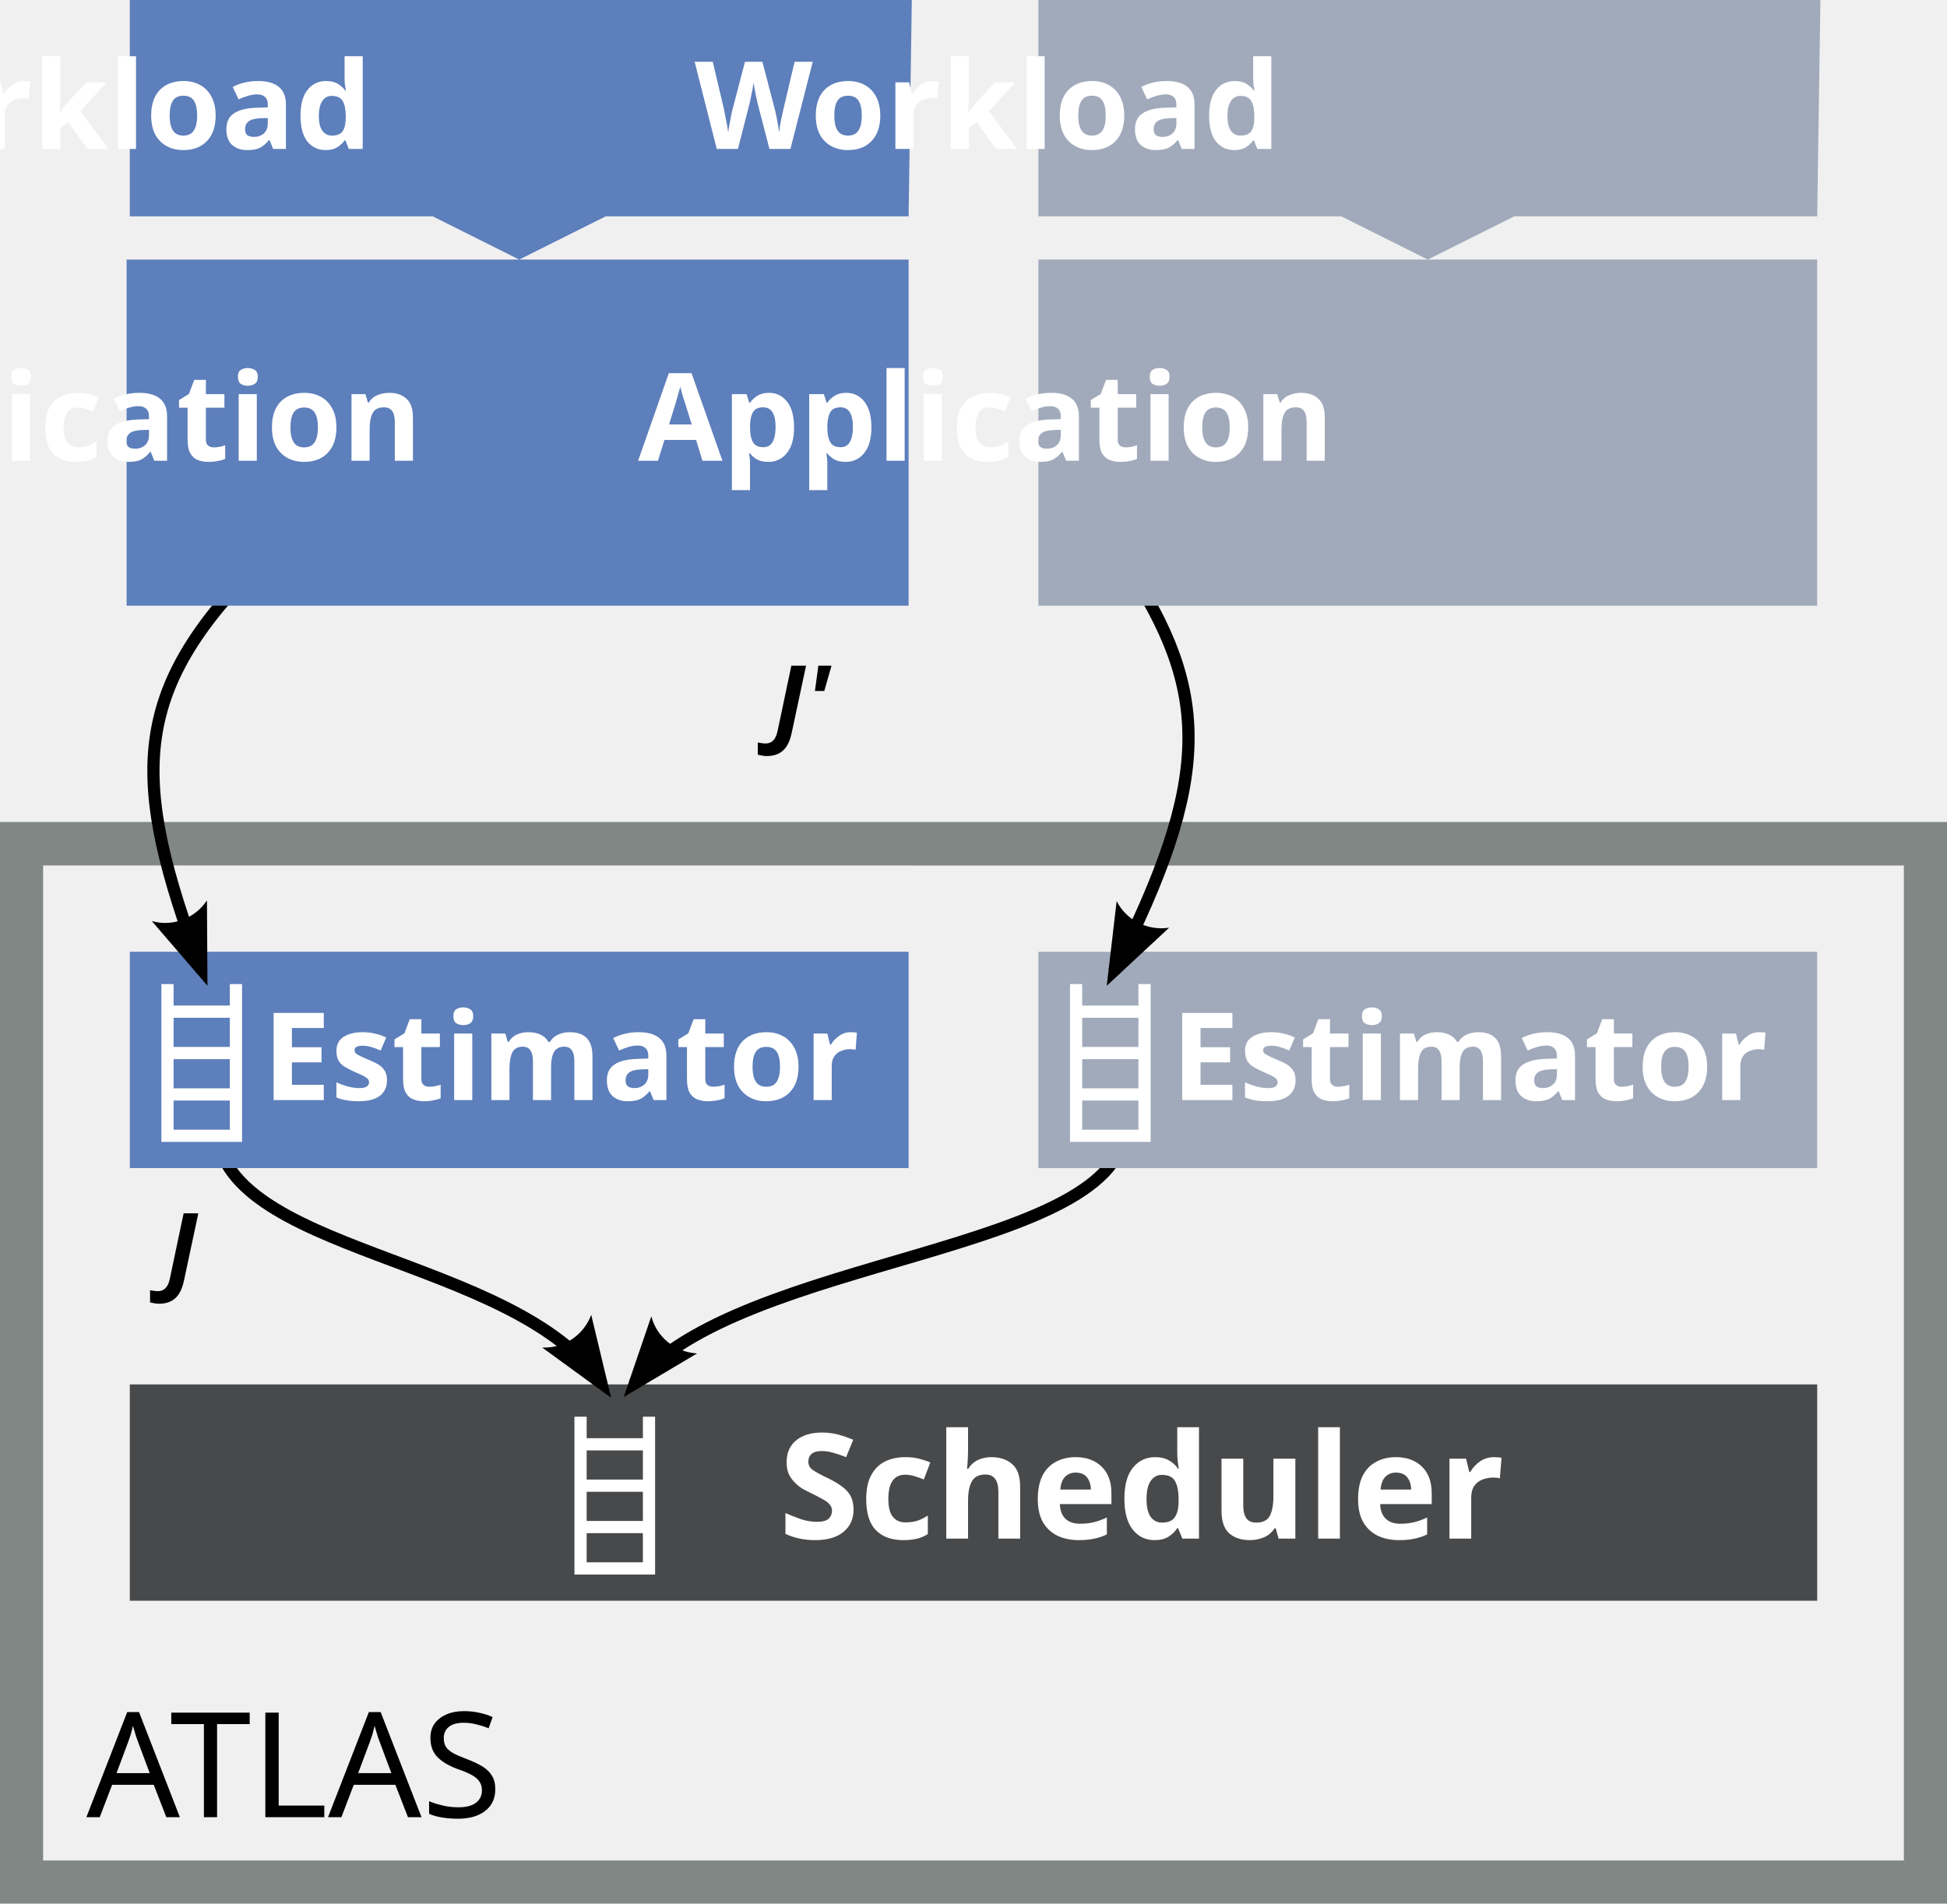
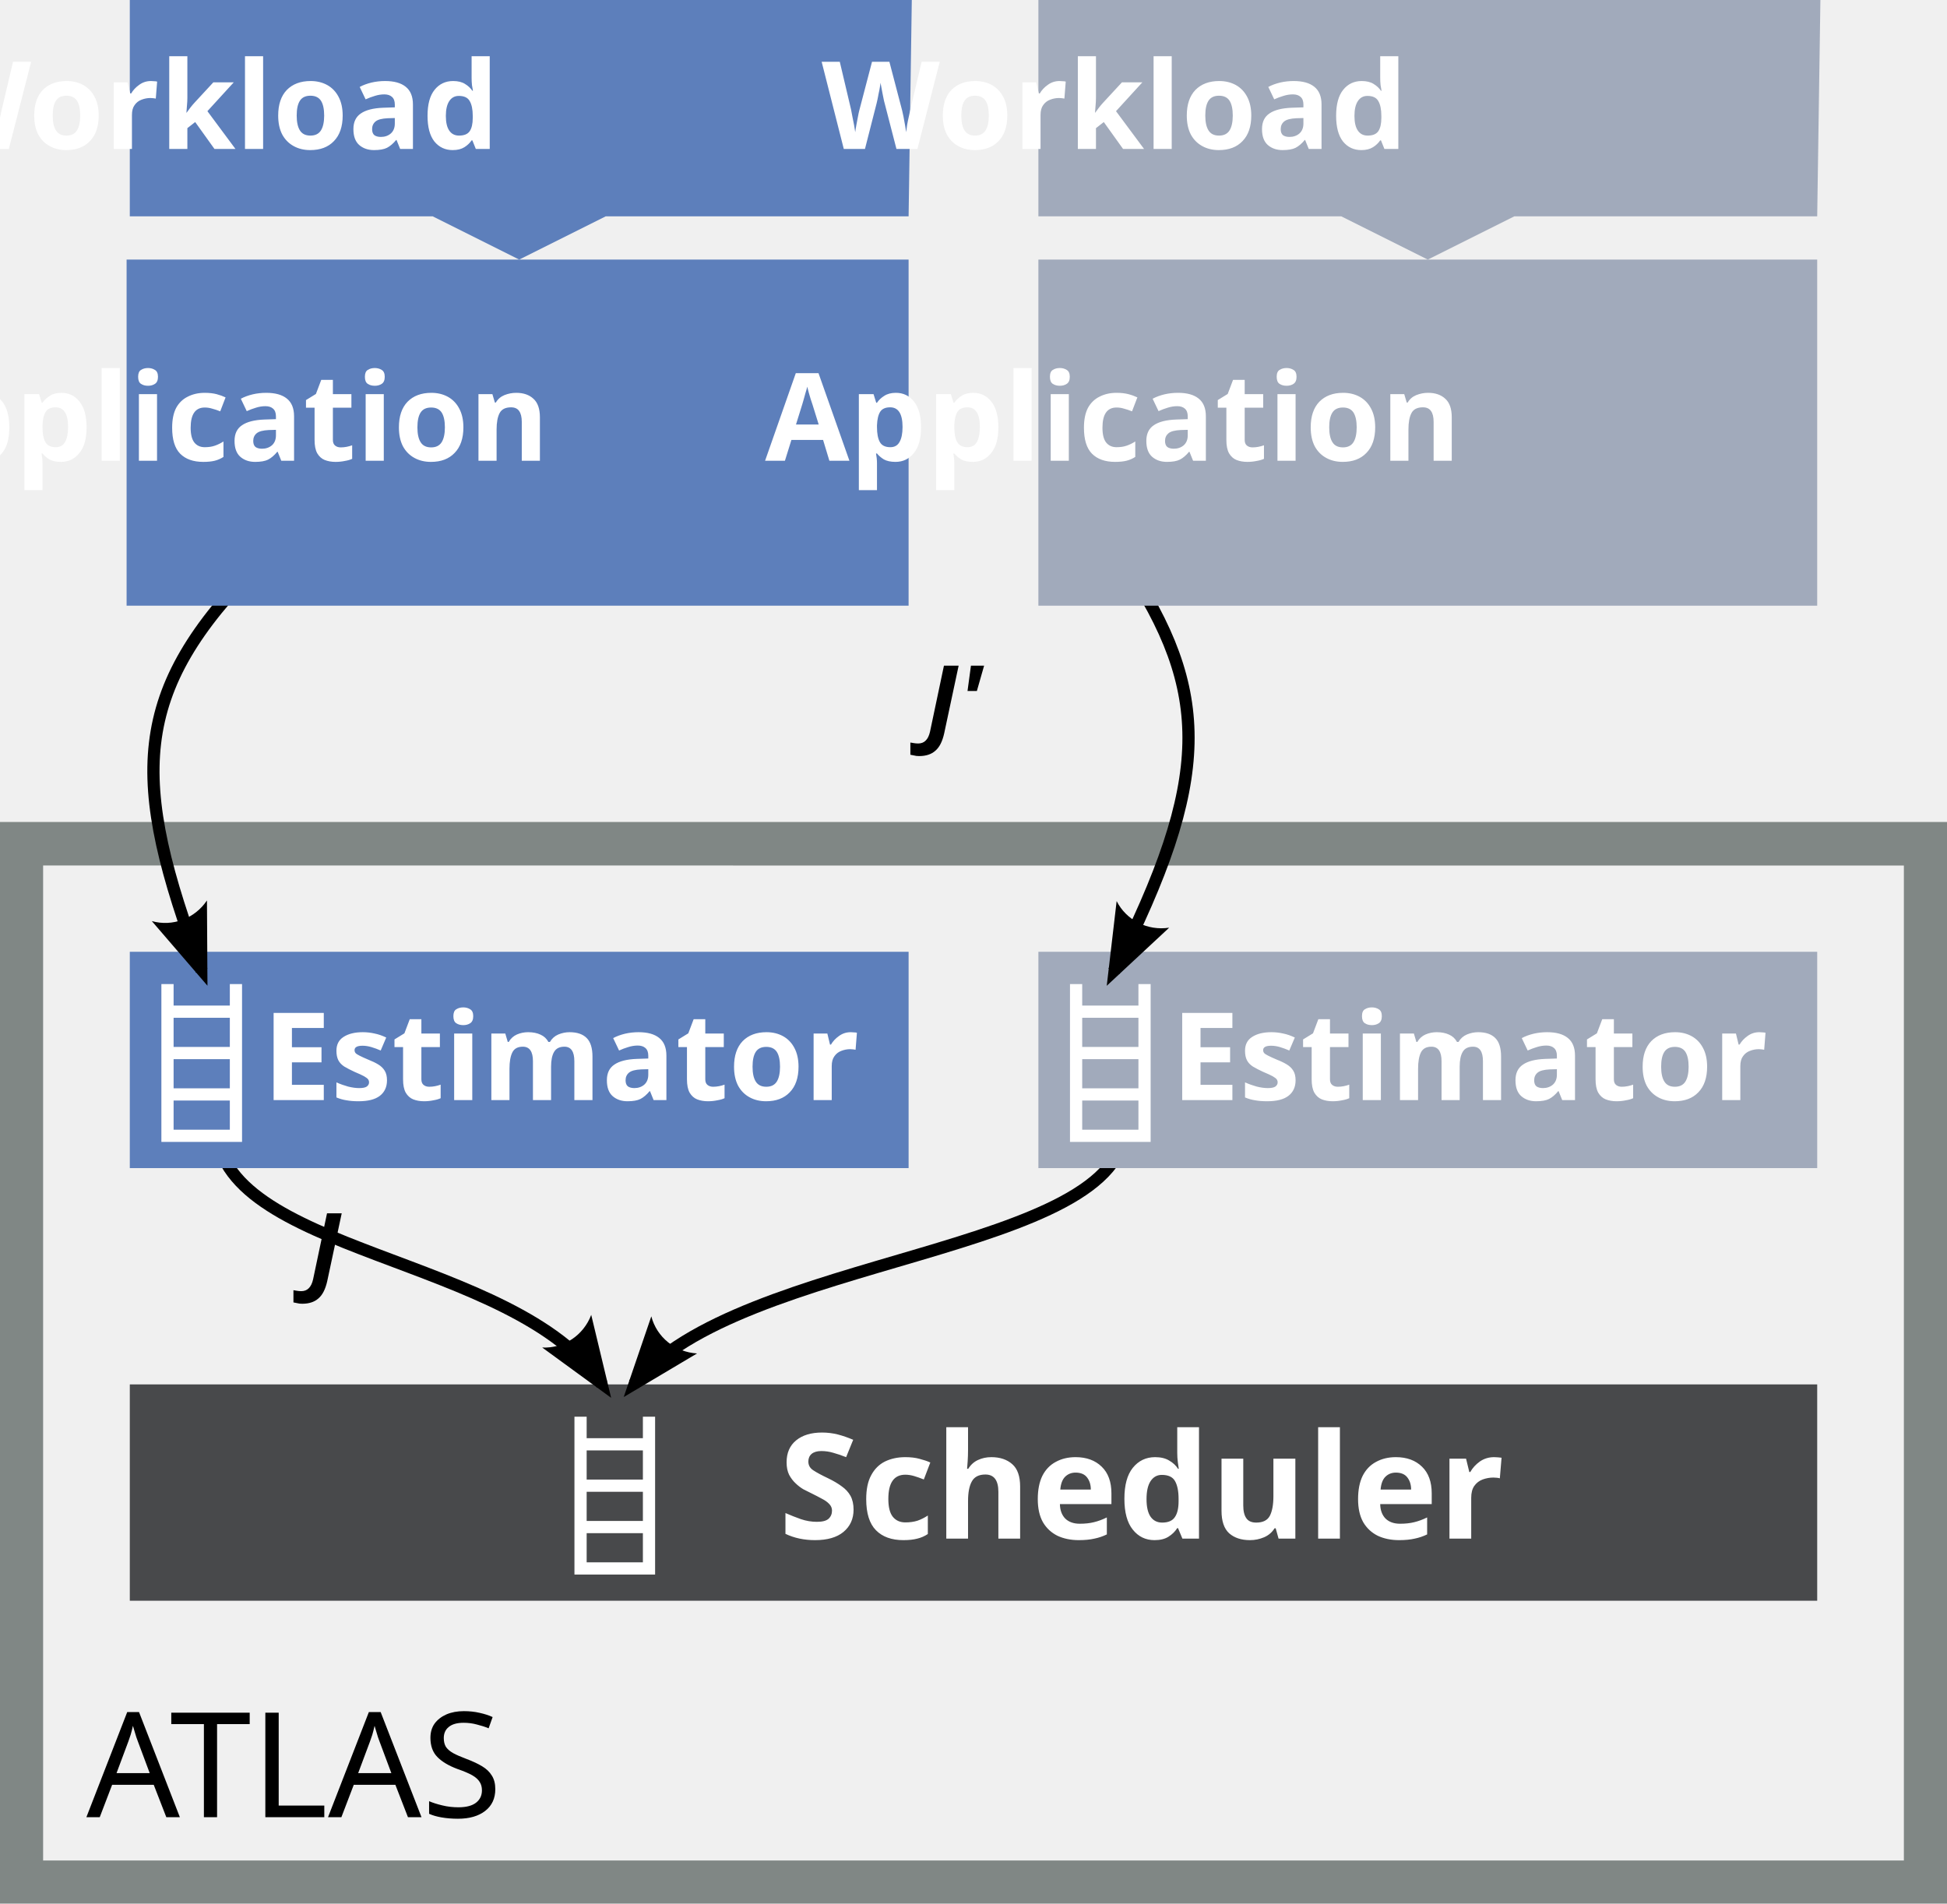
- <svg xmlns="http://www.w3.org/2000/svg" width="159.449" height="155.905" id="svg2" version="1.1">
+ <svg xmlns="http://www.w3.org/2000/svg" width="4.5cm" height="4.4cm" id="svg2" version="1.1" viewBox="0 0 159.449 155.905">
  <defs id="defs4">
    <marker orient="auto" refY="0" refX="0" id="Arrow2Mend" style="overflow:visible">
      <path id="path3850" style="font-size:12px;fill-rule:evenodd;stroke-width:0.625;stroke-linejoin:round" d="M 8.719,4.034 -2.207,0.016 8.719,-4.002 c -1.745,2.372 -1.735,5.617 -6e-7,8.035 z" transform="scale(-0.6,-0.6)" />
    </marker>
  </defs>
-   <g id="layer1" transform="translate(0,-896.4554)">
-     <g id="g3064" transform="translate(-0.01205709,35.4483)">
-       <path id="rect3787" d="m 0.012,928.33 0,88.583 159.449,0 0,-88.583 z m 3.531,3.562 152.386,0.004 0,81.489 -152.386,0 z" style="fill:#808785;fill-opacity:1;stroke:none" />
-       <text id="text3792" y="1009.841" x="7.087" style="font-size:40px;font-style:normal;font-weight:normal;line-height:125%;letter-spacing:0px;word-spacing:0px;fill:#000000;fill-opacity:1;stroke:none;font-family:Sans" xml:space="preserve">
-         <tspan style="font-size:12px;font-style:normal;font-variant:normal;font-weight:300;font-stretch:normal;text-align:start;line-height:125%;writing-mode:lr-tb;text-anchor:start;fill:#000000;fill-opacity:1;font-family:Gill Sans;-inkscape-font-specification:Gill Sans Light" y="1009.841" x="7.087" id="tspan3794">ATLAS</tspan>
-       </text>
-     </g>
-     <g id="g3032" transform="translate(3.543314,-24.80321)">
-       <rect y="1034.644" x="7.087" height="17.717" width="138.189" id="rect3761" style="fill:#48494b;fill-opacity:1;stroke:none" />
-       <text id="text3763" y="1047.274" x="60.236" style="font-size:40px;font-style:normal;font-weight:normal;line-height:125%;letter-spacing:0px;word-spacing:0px;fill:#000000;fill-opacity:1;stroke:none;font-family:Sans" xml:space="preserve">
-         <tspan style="font-size:12px;font-style:normal;font-variant:normal;font-weight:bold;font-stretch:normal;text-align:start;line-height:125%;writing-mode:lr-tb;text-anchor:start;fill:#ffffff;fill-opacity:1;font-family:Gill Sans;-inkscape-font-specification:Gill Sans Bold" y="1047.274" x="60.236" id="tspan3765">Scheduler</tspan>
-       </text>
-       <path id="path3837" style="fill:none;stroke:#ffffff;stroke-width:1;stroke-linecap:butt;stroke-linejoin:miter;stroke-miterlimit:4;stroke-opacity:1;stroke-dasharray:none" d="m 44.001,1039.549 5.605,0 m -5.605,3.389 5.605,0 m -5.605,3.389 5.605,0 m -5.605,-9.038 0,12.427 5.605,0 0,-12.427" />
-     </g>
-     <g id="g5413">
-       <path transform="translate(0,878.7388)" id="path3866" d="m 17.717,109.843 c 0,10.63 24.503,10.63 31.589,21.26" style="fill:none;stroke:#000000;stroke-width:1px;stroke-linecap:butt;stroke-linejoin:miter;stroke-opacity:1;marker-end:url(#Arrow2Mend)" />
-       <path style="fill:none;stroke:#000000;stroke-width:1px;stroke-linecap:butt;stroke-linejoin:miter;stroke-opacity:1;marker-end:url(#Arrow2Mend)" d="m 92.126,109.843 c 0,10.63 -31.59,10.63 -40.22,21.26" id="path4056" transform="translate(0,878.7388)" />
-       <text id="text4087" y="1001.547" x="52.608" style="font-size:40px;font-style:normal;font-weight:normal;line-height:125%;letter-spacing:0px;word-spacing:0px;fill:#000000;fill-opacity:1;stroke:none;font-family:Sans" xml:space="preserve">
-         <tspan style="font-size:8px;font-style:italic;font-variant:normal;font-weight:bold;font-stretch:normal;font-family:Gill Sans;-inkscape-font-specification:Gill Sans Bold Italic;text-anchor:middle;text-align:center" y="1001.547" x="51.264" id="tspan4089">J</tspan>
-       </text>
-     </g>
-     <g id="g3841" transform="translate(10.62992,74.31364)">
-       <rect style="fill:#5d7fbb;fill-opacity:1;stroke:none" id="rect3843" width="63.78" height="17.717" x="0" y="900.094" />
-       <path d="m 3.087,904.999 5.605,0 m -5.605,3.389 5.605,0 m -5.605,3.389 5.605,0 m -5.605,-9.038 0,12.427 5.605,0 0,-12.427" style="fill:none;stroke:#ffffff;stroke-width:1;stroke-linecap:butt;stroke-linejoin:miter;stroke-miterlimit:4;stroke-opacity:1;stroke-dasharray:none" id="path3849" />
-       <text xml:space="preserve" style="font-size:40px;font-style:normal;font-weight:normal;line-height:125%;letter-spacing:0px;word-spacing:0px;fill:#000000;fill-opacity:1;stroke:none;font-family:Sans" x="10.873" y="912.243" id="text3845">
-         <tspan id="tspan3847" x="10.873" y="912.243" style="font-size:10px;font-style:normal;font-variant:normal;font-weight:bold;font-stretch:normal;text-align:start;line-height:125%;writing-mode:lr-tb;text-anchor:start;fill:#ffffff;fill-opacity:1;font-family:Gill Sans;-inkscape-font-specification:Gill Sans Bold">Estimator</tspan>
-       </text>
-     </g>
-     <g transform="translate(85.03937,74.31364)" id="g3856">
-       <rect y="900.094" x="0" height="17.717" width="63.78" id="rect3858" style="fill:#a1aabb;fill-opacity:1;stroke:none" />
-       <path id="path3860" style="fill:none;stroke:#ffffff;stroke-width:1;stroke-linecap:butt;stroke-linejoin:miter;stroke-miterlimit:4;stroke-opacity:1;stroke-dasharray:none" d="m 3.087,904.999 5.605,0 m -5.605,3.389 5.605,0 m -5.605,3.389 5.605,0 m -5.605,-9.038 0,12.427 5.605,0 0,-12.427" />
-       <text id="text3862" y="912.243" x="10.873" style="font-size:40px;font-style:normal;font-weight:normal;line-height:125%;letter-spacing:0px;word-spacing:0px;fill:#000000;fill-opacity:1;stroke:none;font-family:Sans" xml:space="preserve">
-         <tspan style="font-size:10px;font-style:normal;font-variant:normal;font-weight:bold;font-stretch:normal;text-align:start;line-height:125%;writing-mode:lr-tb;text-anchor:start;fill:#ffffff;fill-opacity:1;font-family:Gill Sans;-inkscape-font-specification:Gill Sans Bold" y="912.243" x="10.873" id="tspan3864">Estimator</tspan>
-       </text>
-     </g>
-     <g id="g5419">
-       <path style="fill:none;stroke:#000000;stroke-width:1px;stroke-linecap:butt;stroke-linejoin:miter;stroke-opacity:1;marker-end:url(#Arrow2Mend)" d="M 21.26,942.518 C 10.63,953.148 10.63,960.235 16.517,975.951" id="path4058" />
-       <text id="text4079" y="956.692" x="19.808" style="font-size:40px;font-style:normal;font-weight:normal;line-height:125%;letter-spacing:0px;word-spacing:0px;fill:#000000;fill-opacity:1;stroke:none;font-family:Sans" xml:space="preserve">
-         <tspan style="font-size:8px;font-style:italic;font-variant:normal;font-weight:bold;font-stretch:normal;font-family:Gill Sans;-inkscape-font-specification:Gill Sans Bold Italic;text-anchor:middle;text-align:center" y="956.692" x="17.717" id="tspan4081">J'</tspan>
-       </text>
-     </g>
-     <g id="g5424">
-       <path id="path4060" d="M 92.126,942.518 C 99.213,953.148 99.213,960.235 91.226,976.008" style="fill:none;stroke:#000000;stroke-width:1px;stroke-linecap:butt;stroke-linejoin:miter;stroke-opacity:1;marker-end:url(#Arrow2Mend)" />
-       <text xml:space="preserve" style="font-size:40px;font-style:normal;font-weight:normal;line-height:125%;letter-spacing:0px;word-spacing:0px;fill:#000000;fill-opacity:1;stroke:none;font-family:Sans" x="104.148" y="956.692" id="text4083">
-         <tspan id="tspan4085" x="102.056" y="956.692" style="font-size:8px;font-style:italic;font-variant:normal;font-weight:bold;font-stretch:normal;font-family:Gill Sans;-inkscape-font-specification:Gill Sans Bold Italic;text-anchor:middle;text-align:center">J'</tspan>
-       </text>
-     </g>
-     <g id="g3095" transform="translate(3.543306,35.43309)">
-       <rect y="882.282" x="6.824" height="28.346" width="64.042" id="rect3796" style="fill:#5d7fbb;fill-opacity:1;stroke:none" />
-       <text id="text3800" y="898.755" x="38.939" style="font-size:40px;font-style:normal;font-weight:normal;line-height:125%;letter-spacing:0px;word-spacing:0px;fill:#000000;fill-opacity:1;stroke:none;font-family:Sans" xml:space="preserve">
-         <tspan style="font-size:10px;font-style:normal;font-variant:normal;font-weight:bold;font-stretch:normal;text-align:center;line-height:125%;writing-mode:lr-tb;text-anchor:middle;fill:#ffffff;fill-opacity:1;font-family:Gill Sans;-inkscape-font-specification:Gill Sans Bold" y="898.755" x="38.939" id="tspan3802">Application</tspan>
-       </text>
-     </g>
-     <g id="g3100" transform="translate(-2.4029588e-7,28.34648)">
-       <rect y="889.369" x="85.039" height="28.346" width="63.78" id="rect3798" style="fill:#a1aabb;fill-opacity:1;stroke:none" />
-       <text xml:space="preserve" style="font-size:40px;font-style:normal;font-weight:normal;line-height:125%;letter-spacing:0px;word-spacing:0px;fill:#000000;fill-opacity:1;stroke:none;font-family:Sans" x="117.154" y="905.842" id="text3804">
-         <tspan id="tspan3806" x="117.154" y="905.842" style="font-size:10px;font-style:normal;font-variant:normal;font-weight:bold;font-stretch:normal;text-align:center;line-height:125%;writing-mode:lr-tb;text-anchor:middle;fill:#ffffff;fill-opacity:1;font-family:Gill Sans;-inkscape-font-specification:Gill Sans Bold">Application</tspan>
-       </text>
-     </g>
-     <g transform="translate(3.805625,4.005481)" id="g4062">
-       <path style="fill:#5d7fbb;fill-opacity:1;stroke:none" d="m 6.824,892.45 64.042,0 -0.262,17.717 -24.803,0 -7.087,3.543 -7.087,-3.543 -24.803,0 z" id="rect4064" />
-       <text xml:space="preserve" style="font-size:40px;font-style:normal;font-weight:normal;line-height:125%;letter-spacing:0px;word-spacing:0px;fill:#000000;fill-opacity:1;stroke:none;font-family:Sans" x="39.08" y="904.648" id="text4066">
-         <tspan id="tspan4068" x="39.08" y="904.648" style="font-size:10px;font-style:normal;font-variant:normal;font-weight:bold;font-stretch:normal;text-align:center;line-height:125%;writing-mode:lr-tb;text-anchor:middle;fill:#ffffff;fill-opacity:1;font-family:Gill Sans;-inkscape-font-specification:Gill Sans Bold">Workload</tspan>
-       </text>
-     </g>
-     <g id="g4071" transform="translate(78.21507,4.005484)">
-       <path id="path4073" d="m 6.824,892.45 64.042,0 -0.262,17.717 -24.803,0 -7.087,3.543 -7.087,-3.543 -24.803,0 z" style="fill:#a1aabb;fill-opacity:1;stroke:none" />
-       <text id="text4075" y="904.648" x="39.08" style="font-size:40px;font-style:normal;font-weight:normal;line-height:125%;letter-spacing:0px;word-spacing:0px;fill:#000000;fill-opacity:1;stroke:none;font-family:Sans" xml:space="preserve">
-         <tspan style="font-size:10px;font-style:normal;font-variant:normal;font-weight:bold;font-stretch:normal;text-align:center;line-height:125%;writing-mode:lr-tb;text-anchor:middle;fill:#ffffff;fill-opacity:1;font-family:Gill Sans;-inkscape-font-specification:Gill Sans Bold" y="904.648" x="39.08" id="tspan4077">Workload</tspan>
-       </text>
-     </g>
+   <g transform="translate(-0.01205709,-861.0071)" id="g3064">
+     <path style="fill:#808785;fill-opacity:1;stroke:none" d="m 0.012,928.33 0,88.583 159.449,0 0,-88.583 z m 3.531,3.562 152.386,0.004 0,81.489 -152.386,0 z" id="rect3787" />
+     <text xml:space="preserve" style="font-style:normal;font-weight:normal;font-size:40px;line-height:125%;font-family:Sans;letter-spacing:0px;word-spacing:0px;fill:#000000;fill-opacity:1;stroke:none" x="7.087" y="1009.841" id="text3792">
+       <tspan id="tspan3794" x="7.087" y="1009.841" style="font-style:normal;font-variant:normal;font-weight:300;font-stretch:normal;font-size:12px;line-height:125%;font-family:'Gill Sans';-inkscape-font-specification:'Gill Sans Light';text-align:start;writing-mode:lr-tb;text-anchor:start;fill:#000000;fill-opacity:1">ATLAS</tspan>
+     </text>
+   </g>
+   <g transform="translate(3.543314,-921.2586)" id="g3032">
+     <rect style="fill:#48494b;fill-opacity:1;stroke:none" id="rect3761" width="138.189" height="17.717" x="7.087" y="1034.644" />
+     <text xml:space="preserve" style="font-style:normal;font-weight:normal;font-size:40px;line-height:125%;font-family:Sans;letter-spacing:0px;word-spacing:0px;fill:#000000;fill-opacity:1;stroke:none" x="60.236" y="1047.274" id="text3763">
+       <tspan id="tspan3765" x="60.236" y="1047.274" style="font-style:normal;font-variant:normal;font-weight:bold;font-stretch:normal;font-size:12px;line-height:125%;font-family:'Gill Sans';-inkscape-font-specification:'Gill Sans Bold';text-align:start;writing-mode:lr-tb;text-anchor:start;fill:#ffffff;fill-opacity:1">Scheduler</tspan>
+     </text>
+     <path d="m 44.001,1039.549 5.605,0 m -5.605,3.389 5.605,0 m -5.605,3.389 5.605,0 m -5.605,-9.038 0,12.427 5.605,0 0,-12.427" style="fill:none;stroke:#ffffff;stroke-width:1;stroke-linecap:butt;stroke-linejoin:miter;stroke-miterlimit:4;stroke-dasharray:none;stroke-opacity:1" id="path3837" />
+   </g>
+   <g id="g5413" transform="translate(0,-896.4554)">
+     <path style="fill:none;stroke:#000000;stroke-width:1px;stroke-linecap:butt;stroke-linejoin:miter;stroke-opacity:1;marker-end:url(#Arrow2Mend)" d="m 17.717,109.843 c 0,10.63 24.503,10.63 31.589,21.26" id="path3866" transform="translate(0,878.7388)" />
+     <path transform="translate(0,878.7388)" id="path4056" d="m 92.126,109.843 c 0,10.63 -31.59,10.63 -40.22,21.26" style="fill:none;stroke:#000000;stroke-width:1px;stroke-linecap:butt;stroke-linejoin:miter;stroke-opacity:1;marker-end:url(#Arrow2Mend)" />
+     <text xml:space="preserve" style="font-style:normal;font-weight:normal;font-size:40px;line-height:125%;font-family:Sans;letter-spacing:0px;word-spacing:0px;fill:#000000;fill-opacity:1;stroke:none" x="52.608" y="1001.547" id="text4087">
+       <tspan id="tspan4089" x="52.608" y="1001.547" style="font-style:italic;font-variant:normal;font-weight:bold;font-stretch:normal;font-size:8px;font-family:'Gill Sans';-inkscape-font-specification:'Gill Sans Bold Italic';text-align:center;text-anchor:middle">J</tspan>
+     </text>
+   </g>
+   <g transform="translate(10.62992,-822.1418)" id="g3841">
+     <rect y="900.094" x="0" height="17.717" width="63.78" id="rect3843" style="fill:#5d7fbb;fill-opacity:1;stroke:none" />
+     <path id="path3849" style="fill:none;stroke:#ffffff;stroke-width:1;stroke-linecap:butt;stroke-linejoin:miter;stroke-miterlimit:4;stroke-dasharray:none;stroke-opacity:1" d="m 3.087,904.999 5.605,0 m -5.605,3.389 5.605,0 m -5.605,3.389 5.605,0 m -5.605,-9.038 0,12.427 5.605,0 0,-12.427" />
+     <text id="text3845" y="912.243" x="10.873" style="font-style:normal;font-weight:normal;font-size:40px;line-height:125%;font-family:Sans;letter-spacing:0px;word-spacing:0px;fill:#000000;fill-opacity:1;stroke:none" xml:space="preserve">
+       <tspan style="font-style:normal;font-variant:normal;font-weight:bold;font-stretch:normal;font-size:10px;line-height:125%;font-family:'Gill Sans';-inkscape-font-specification:'Gill Sans Bold';text-align:start;writing-mode:lr-tb;text-anchor:start;fill:#ffffff;fill-opacity:1" y="912.243" x="10.873" id="tspan3847">Estimator</tspan>
+     </text>
+   </g>
+   <g id="g3856" transform="translate(85.03937,-822.1418)">
+     <rect style="fill:#a1aabb;fill-opacity:1;stroke:none" id="rect3858" width="63.78" height="17.717" x="0" y="900.094" />
+     <path d="m 3.087,904.999 5.605,0 m -5.605,3.389 5.605,0 m -5.605,3.389 5.605,0 m -5.605,-9.038 0,12.427 5.605,0 0,-12.427" style="fill:none;stroke:#ffffff;stroke-width:1;stroke-linecap:butt;stroke-linejoin:miter;stroke-miterlimit:4;stroke-dasharray:none;stroke-opacity:1" id="path3860" />
+     <text xml:space="preserve" style="font-style:normal;font-weight:normal;font-size:40px;line-height:125%;font-family:Sans;letter-spacing:0px;word-spacing:0px;fill:#000000;fill-opacity:1;stroke:none" x="10.873" y="912.243" id="text3862">
+       <tspan id="tspan3864" x="10.873" y="912.243" style="font-style:normal;font-variant:normal;font-weight:bold;font-stretch:normal;font-size:10px;line-height:125%;font-family:'Gill Sans';-inkscape-font-specification:'Gill Sans Bold';text-align:start;writing-mode:lr-tb;text-anchor:start;fill:#ffffff;fill-opacity:1">Estimator</tspan>
+     </text>
+   </g>
+   <g id="g5419" transform="translate(0,-896.4554)">
+     <path id="path4058" d="M 21.26,942.518 C 10.63,953.148 10.63,960.235 16.517,975.951" style="fill:none;stroke:#000000;stroke-width:1px;stroke-linecap:butt;stroke-linejoin:miter;stroke-opacity:1;marker-end:url(#Arrow2Mend)" />
+     <text xml:space="preserve" style="font-style:normal;font-weight:normal;font-size:40px;line-height:125%;font-family:Sans;letter-spacing:0px;word-spacing:0px;fill:#000000;fill-opacity:1;stroke:none" x="19.808" y="956.692" id="text4079">
+       <tspan id="tspan4081" x="19.808" y="956.692" style="font-style:italic;font-variant:normal;font-weight:bold;font-stretch:normal;font-size:8px;font-family:'Gill Sans';-inkscape-font-specification:'Gill Sans Bold Italic';text-align:center;text-anchor:middle">J'</tspan>
+     </text>
+   </g>
+   <g id="g5424" transform="translate(0,-896.4554)">
+     <path style="fill:none;stroke:#000000;stroke-width:1px;stroke-linecap:butt;stroke-linejoin:miter;stroke-opacity:1;marker-end:url(#Arrow2Mend)" d="M 92.126,942.518 C 99.213,953.148 99.213,960.235 91.226,976.008" id="path4060" />
+     <text id="text4083" y="956.692" x="104.148" style="font-style:normal;font-weight:normal;font-size:40px;line-height:125%;font-family:Sans;letter-spacing:0px;word-spacing:0px;fill:#000000;fill-opacity:1;stroke:none" xml:space="preserve">
+       <tspan style="font-style:italic;font-variant:normal;font-weight:bold;font-stretch:normal;font-size:8px;font-family:'Gill Sans';-inkscape-font-specification:'Gill Sans Bold Italic';text-align:center;text-anchor:middle" y="956.692" x="104.148" id="tspan4085">J'</tspan>
+     </text>
+   </g>
+   <g transform="translate(3.543306,-861.0223)" id="g3095">
+     <rect style="fill:#5d7fbb;fill-opacity:1;stroke:none" id="rect3796" width="64.042" height="28.346" x="6.824" y="882.282" />
+     <text xml:space="preserve" style="font-style:normal;font-weight:normal;font-size:40px;line-height:125%;font-family:Sans;letter-spacing:0px;word-spacing:0px;fill:#000000;fill-opacity:1;stroke:none" x="38.939" y="898.755" id="text3800">
+       <tspan id="tspan3802" x="38.939" y="898.755" style="font-style:normal;font-variant:normal;font-weight:bold;font-stretch:normal;font-size:10px;line-height:125%;font-family:'Gill Sans';-inkscape-font-specification:'Gill Sans Bold';text-align:center;writing-mode:lr-tb;text-anchor:middle;fill:#ffffff;fill-opacity:1">Application</tspan>
+     </text>
+   </g>
+   <g transform="translate(-2.4029588e-7,-868.1089)" id="g3100">
+     <rect style="fill:#a1aabb;fill-opacity:1;stroke:none" id="rect3798" width="63.78" height="28.346" x="85.039" y="889.369" />
+     <text id="text3804" y="905.842" x="117.154" style="font-style:normal;font-weight:normal;font-size:40px;line-height:125%;font-family:Sans;letter-spacing:0px;word-spacing:0px;fill:#000000;fill-opacity:1;stroke:none" xml:space="preserve">
+       <tspan style="font-style:normal;font-variant:normal;font-weight:bold;font-stretch:normal;font-size:10px;line-height:125%;font-family:'Gill Sans';-inkscape-font-specification:'Gill Sans Bold';text-align:center;writing-mode:lr-tb;text-anchor:middle;fill:#ffffff;fill-opacity:1" y="905.842" x="117.154" id="tspan3806">Application</tspan>
+     </text>
+   </g>
+   <g id="g4062" transform="translate(3.805625,-892.4499)">
+     <path id="rect4064" d="m 6.824,892.45 64.042,0 -0.262,17.717 -24.803,0 -7.087,3.543 -7.087,-3.543 -24.803,0 z" style="fill:#5d7fbb;fill-opacity:1;stroke:none" />
+     <text id="text4066" y="904.648" x="39.08" style="font-style:normal;font-weight:normal;font-size:40px;line-height:125%;font-family:Sans;letter-spacing:0px;word-spacing:0px;fill:#000000;fill-opacity:1;stroke:none" xml:space="preserve">
+       <tspan style="font-style:normal;font-variant:normal;font-weight:bold;font-stretch:normal;font-size:10px;line-height:125%;font-family:'Gill Sans';-inkscape-font-specification:'Gill Sans Bold';text-align:center;writing-mode:lr-tb;text-anchor:middle;fill:#ffffff;fill-opacity:1" y="904.648" x="39.08" id="tspan4068">Workload</tspan>
+     </text>
+   </g>
+   <g transform="translate(78.21507,-892.4499)" id="g4071">
+     <path style="fill:#a1aabb;fill-opacity:1;stroke:none" d="m 6.824,892.45 64.042,0 -0.262,17.717 -24.803,0 -7.087,3.543 -7.087,-3.543 -24.803,0 z" id="path4073" />
+     <text xml:space="preserve" style="font-style:normal;font-weight:normal;font-size:40px;line-height:125%;font-family:Sans;letter-spacing:0px;word-spacing:0px;fill:#000000;fill-opacity:1;stroke:none" x="39.08" y="904.648" id="text4075">
+       <tspan id="tspan4077" x="39.08" y="904.648" style="font-style:normal;font-variant:normal;font-weight:bold;font-stretch:normal;font-size:10px;line-height:125%;font-family:'Gill Sans';-inkscape-font-specification:'Gill Sans Bold';text-align:center;writing-mode:lr-tb;text-anchor:middle;fill:#ffffff;fill-opacity:1">Workload</tspan>
+     </text>
  </g>
</svg>
